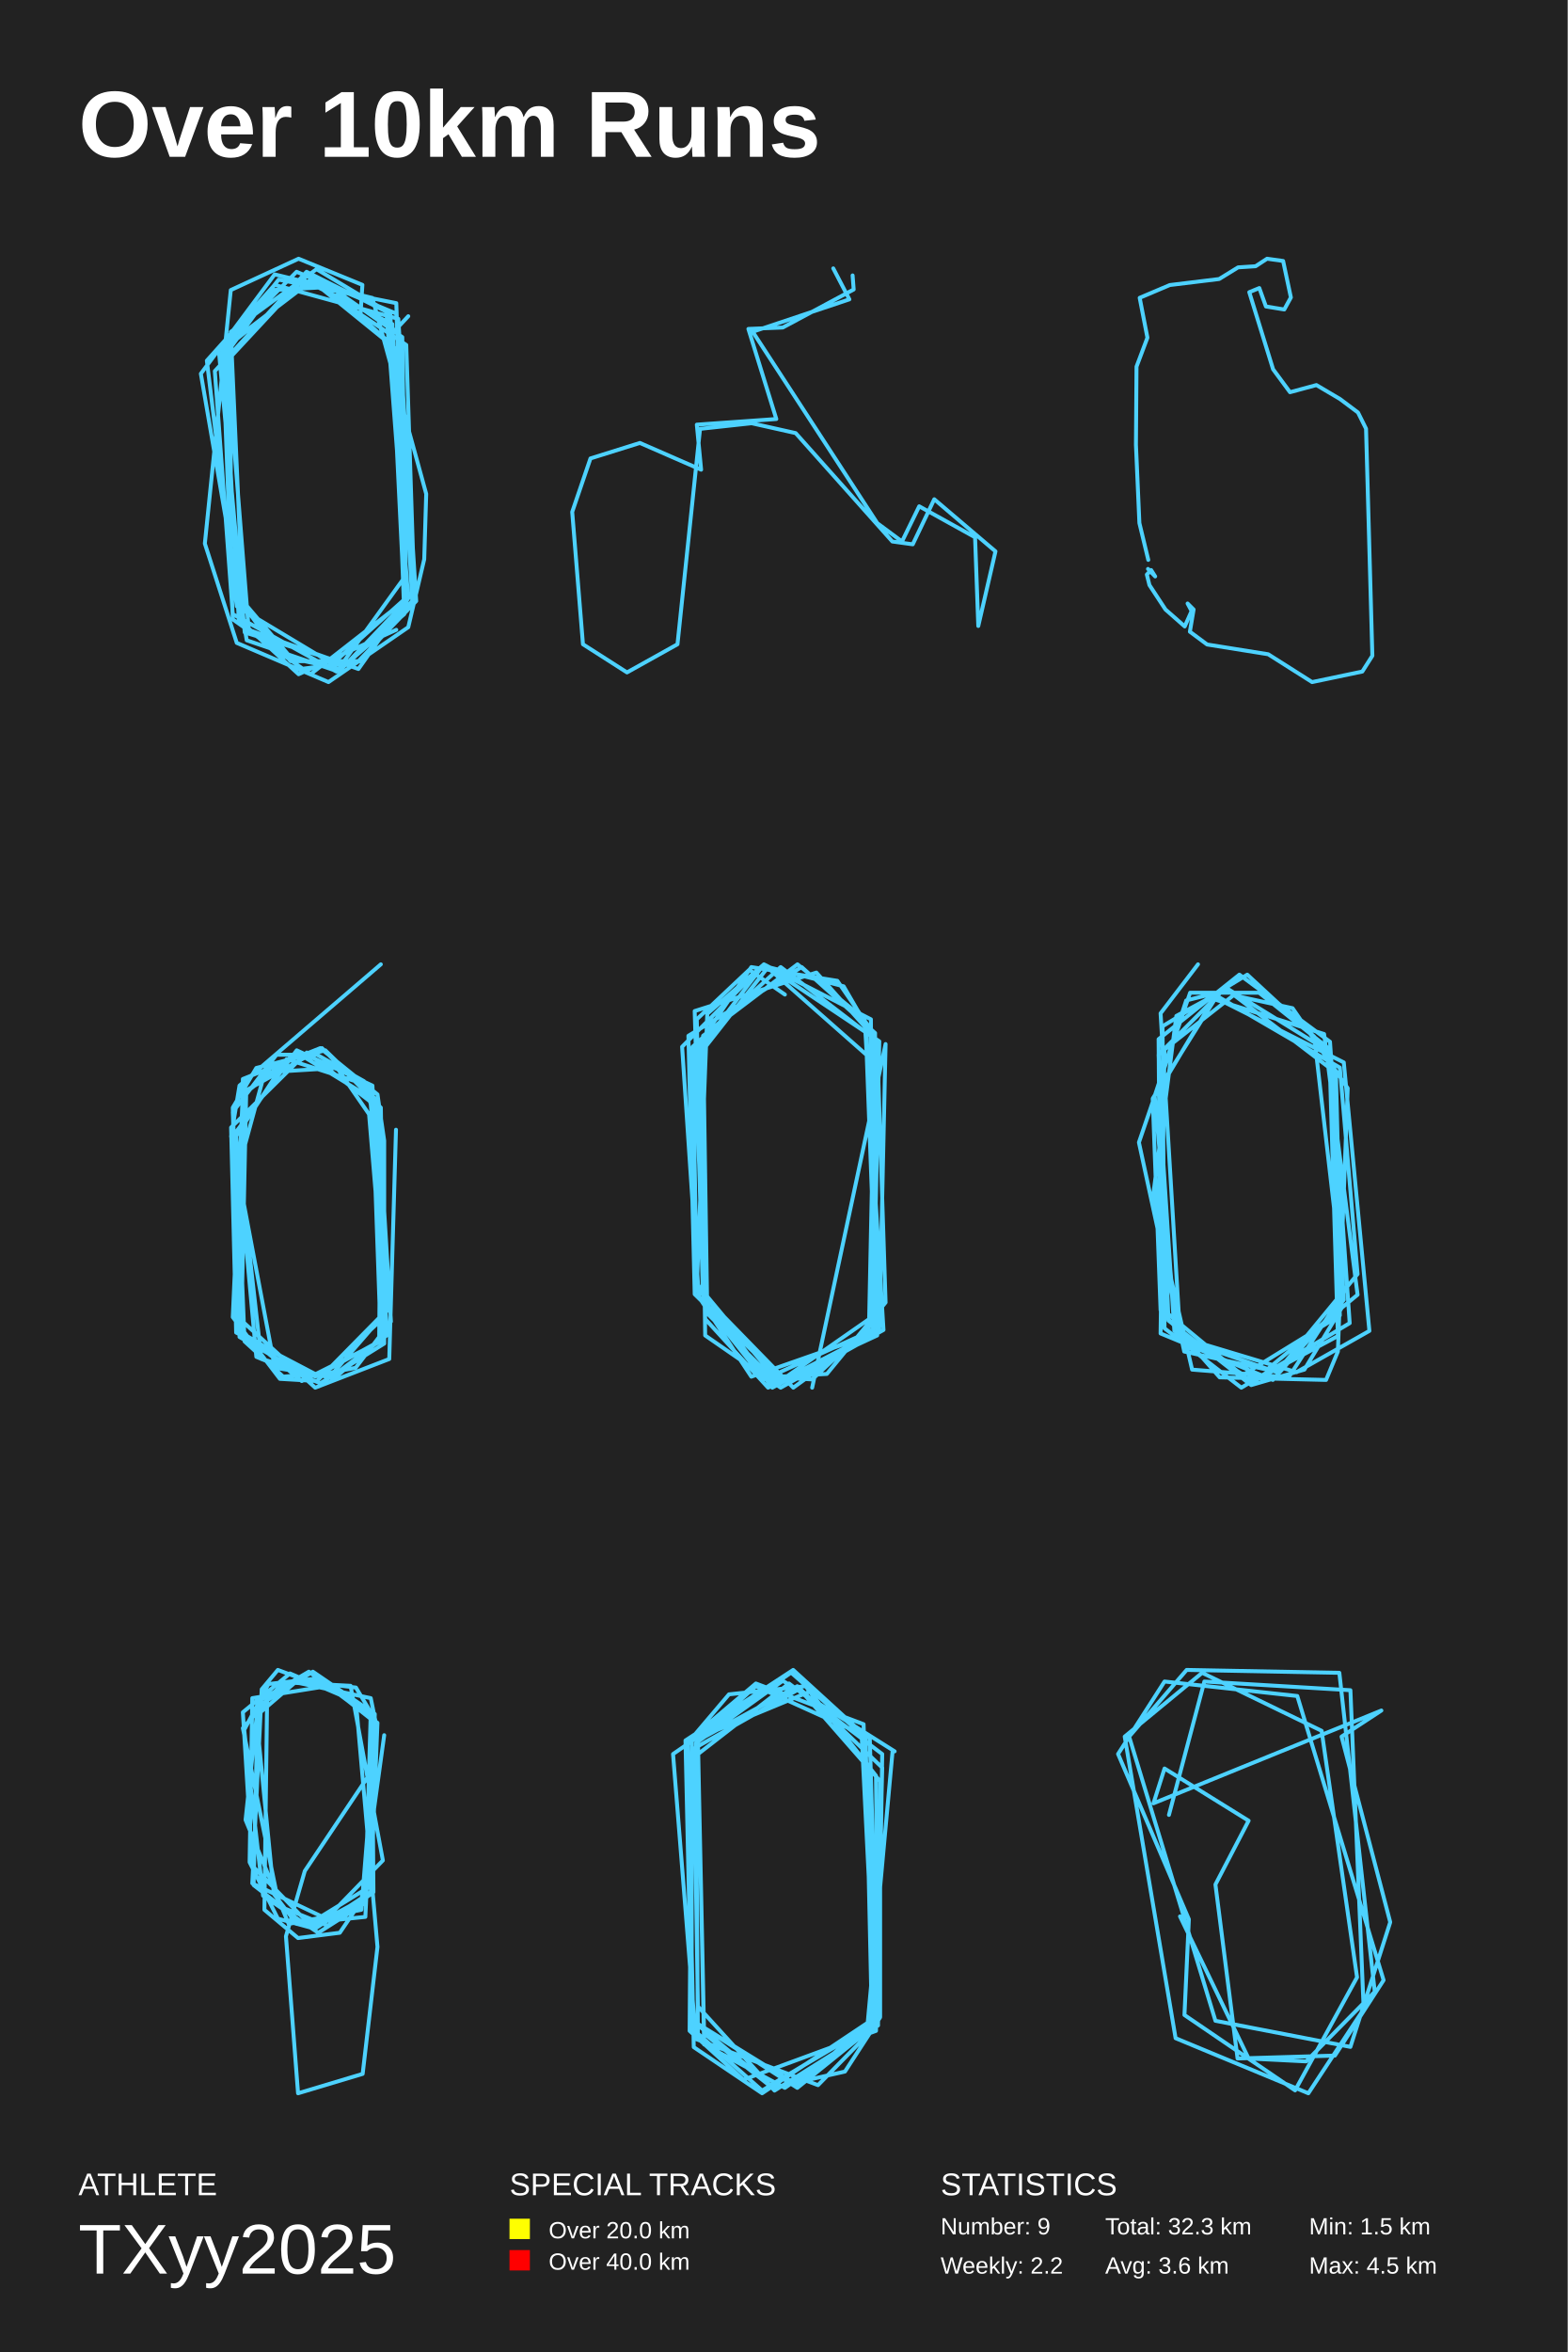
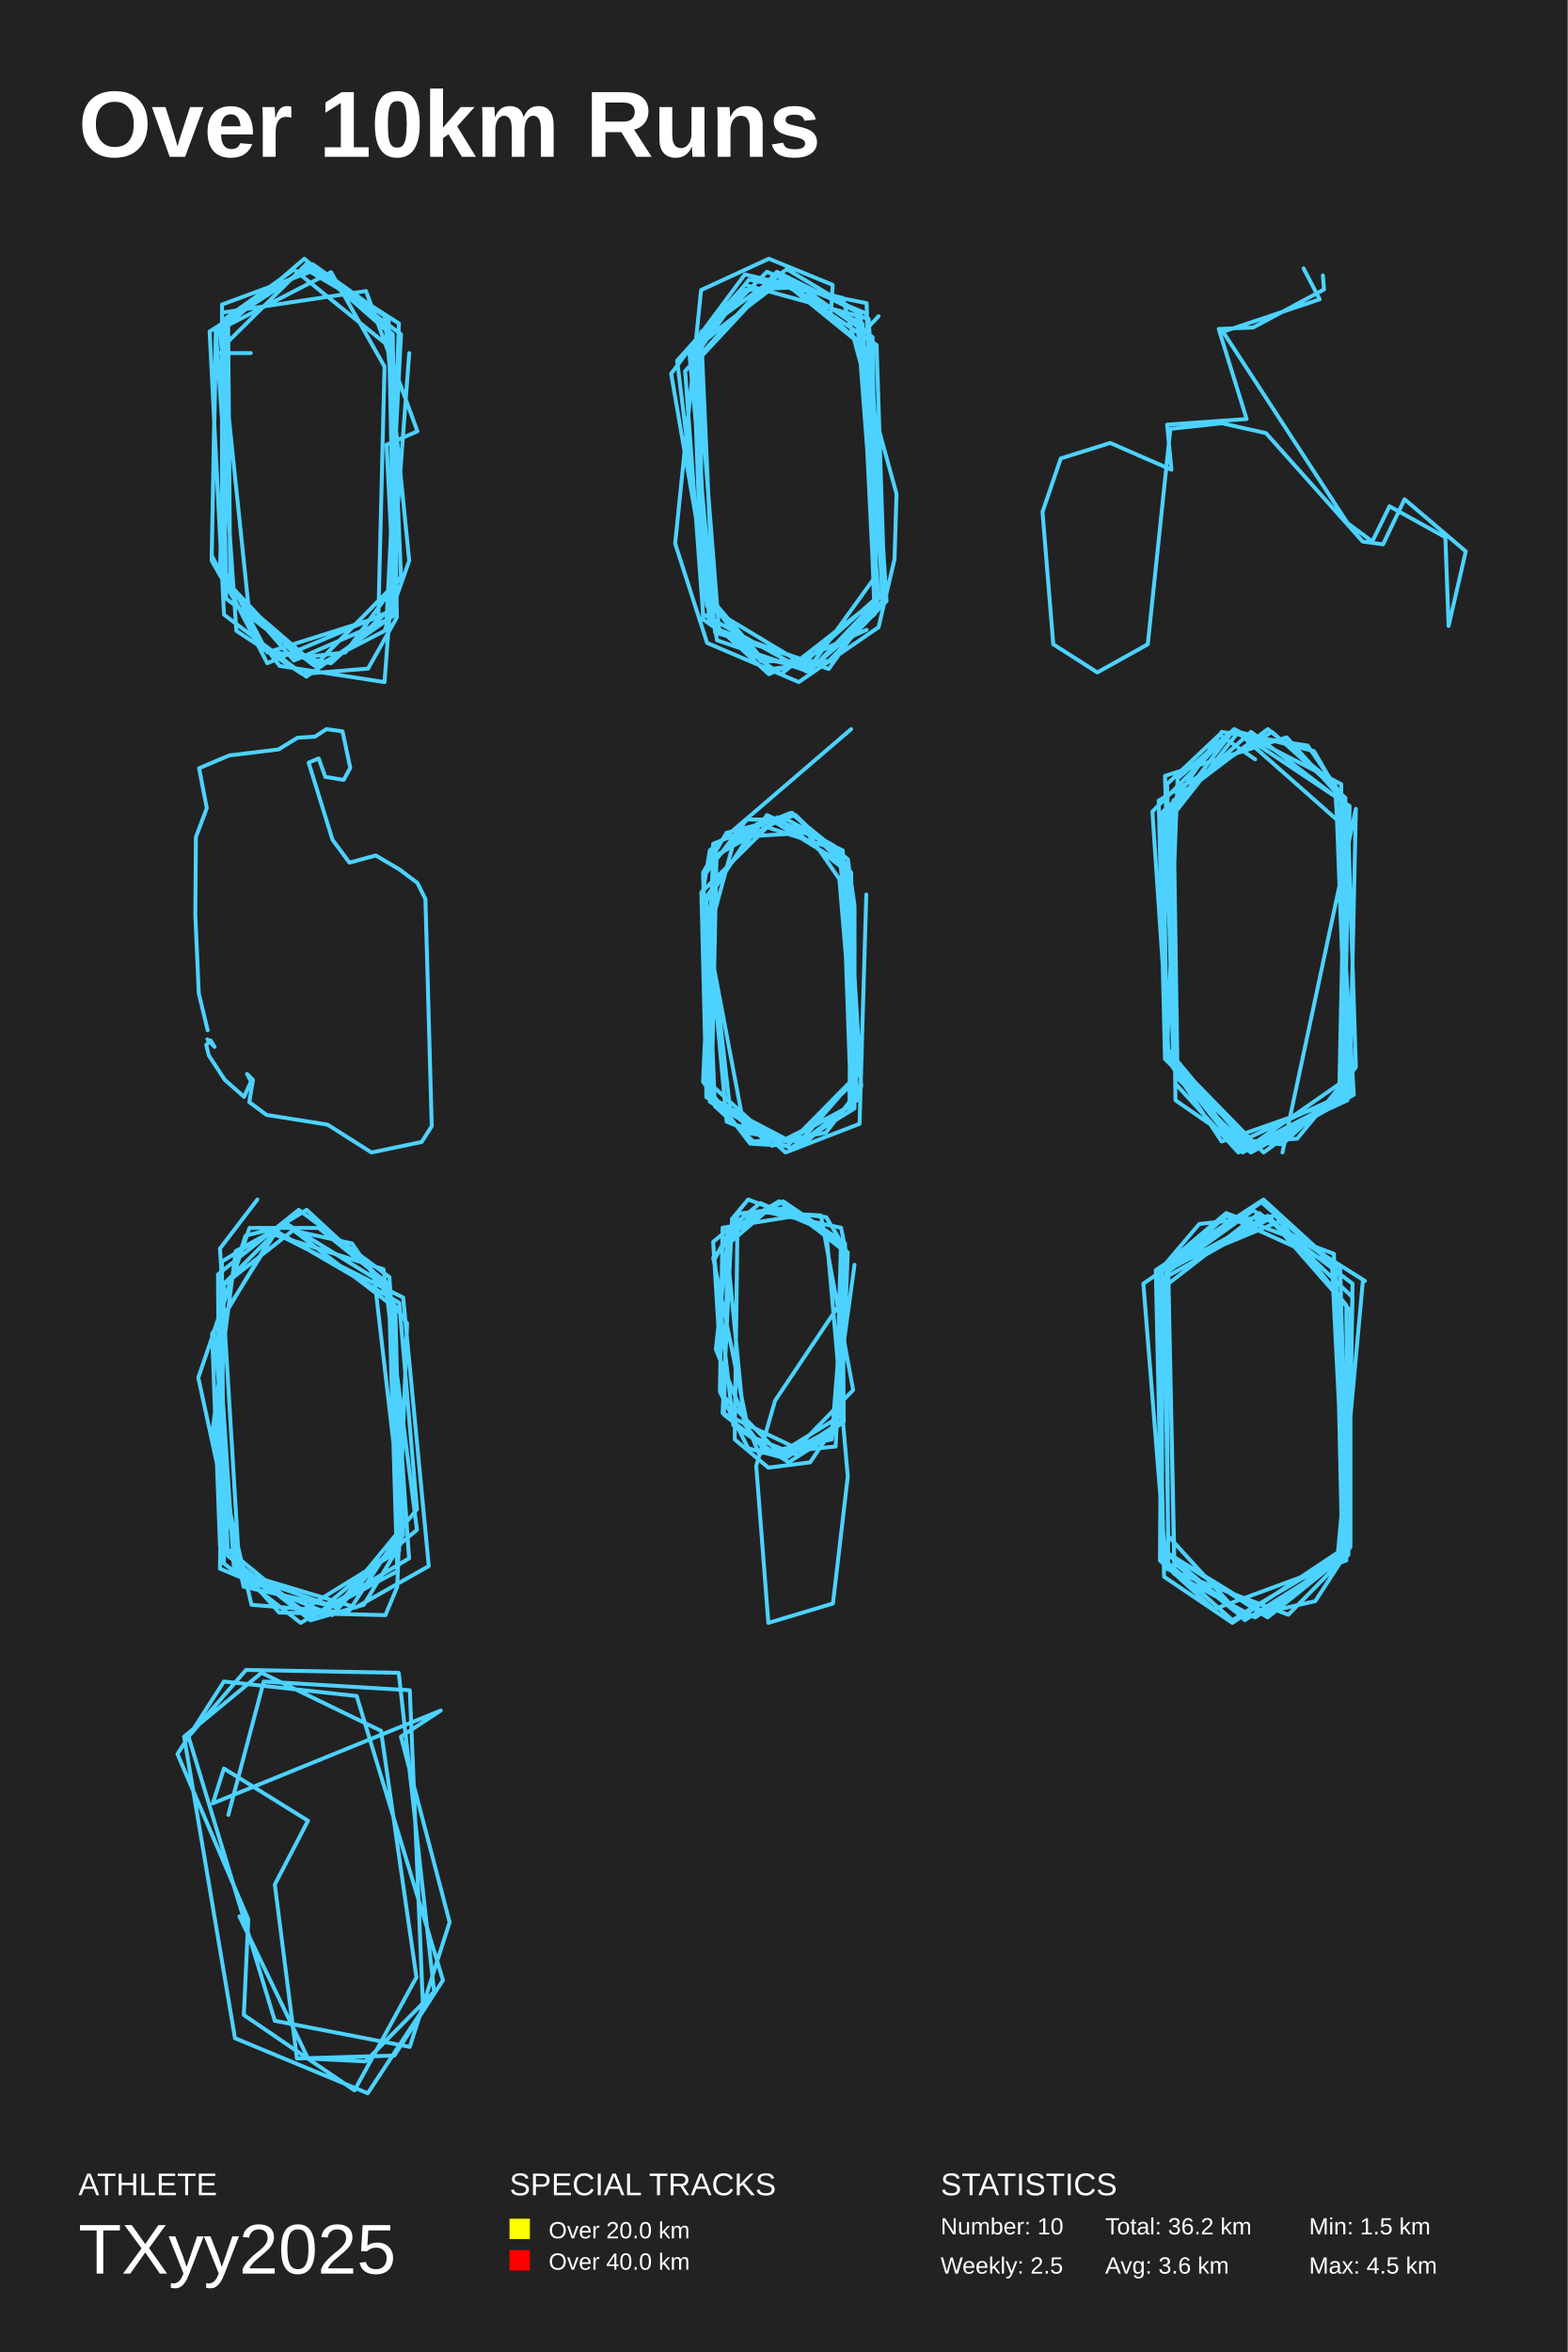
<svg xmlns="http://www.w3.org/2000/svg" baseProfile="full" height="300mm" version="1.1" viewBox="0,0,200,300" width="200mm">
  <defs />
  <rect fill="#222222" height="300" width="200" x="0" y="0" />
  <text fill="#FFFFFF" style="font-size:12px; font-family:Arial; font-weight:bold;" x="10" y="20">Over 10km Runs</text>
  <text fill="#FFFFFF" style="font-size:4px; font-family:Arial" x="10" y="280">ATHLETE</text>
  <text fill="#FFFFFF" style="font-size:9px; font-family:Arial" x="10" y="290">TXyy2025</text>
  <text fill="#FFFFFF" style="font-size:4px; font-family:Arial" x="65" y="280">SPECIAL TRACKS</text>
  <rect fill="yellow" height="2.6" width="2.6" x="65" y="283" />
  <text fill="#FFFFFF" style="font-size:3px; font-family:Arial" x="70" y="285.5">Over 20.0 km</text>
  <rect fill="red" height="2.6" width="2.6" x="65" y="287" />
  <text fill="#FFFFFF" style="font-size:3px; font-family:Arial" x="70" y="289.5">Over 40.0 km</text>
  <text fill="#FFFFFF" style="font-size:4px; font-family:Arial" x="120" y="280">STATISTICS</text>
-   <text fill="#FFFFFF" style="font-size:3px; font-family:Arial" x="120" y="285">Number: 9</text>
-   <text fill="#FFFFFF" style="font-size:3px; font-family:Arial" x="120" y="290">Weekly: 2.2</text>
-   <text fill="#FFFFFF" style="font-size:3px; font-family:Arial" x="141" y="285">Total: 32.3 km</text>
+   <text fill="#FFFFFF" style="font-size:3px; font-family:Arial" x="120" y="285">Number: 10</text>
+   <text fill="#FFFFFF" style="font-size:3px; font-family:Arial" x="120" y="290">Weekly: 2.5</text>
+   <text fill="#FFFFFF" style="font-size:3px; font-family:Arial" x="141" y="285">Total: 36.2 km</text>
  <text fill="#FFFFFF" style="font-size:3px; font-family:Arial" x="141" y="290">Avg: 3.6 km</text>
  <text fill="#FFFFFF" style="font-size:3px; font-family:Arial" x="167" y="285">Min: 1.5 km</text>
  <text fill="#FFFFFF" style="font-size:3px; font-family:Arial" x="167" y="290">Max: 4.5 km</text>
-   <polyline fill="none" points="52.085,40.333 49.286,43.333 42.926,37.667 45.979,40.333 46.233,36.333 38.092,33.0 29.442,37 26.134,69.333 30.205,82 41.908,87.0 52.085,80 54.12,71.333 54.375,63 47.505,38 35.039,35 25.625,47.667 31.477,81.667 43.18,85.667 52.594,76.667 50.558,40 37.837,34.667 27.915,44.667 31.223,80.667 44.198,84.667 51.83,76.667 50.558,38.667 35.548,35.667 28.424,44.667 29.696,75.667 37.074,84.333 45.724,84.333 53.102,76.667 50.813,40.667 35.039,36.333 26.389,46 30.205,77.333 42.417,84.667 52.848,75.333 51.83,44 40.89,36.667 34.784,37 28.933,45 31.731,80.333 45.724,85.333 52.085,76.333 49.286,39.667 40.382,34.333 29.442,42.333 30.968,76.667 38.346,85.333 45.979,84.333 51.83,77 51.322,43 40.382,35.333 29.442,43.667 29.442,75 35.802,83.667 43.435,85.333 51.576,78.333 50.304,44.333 39.618,35.667 28.424,44.667 29.696,79 39.618,86 51.576,76.667 49.795,40 39.11,34.667 27.406,47.333 29.696,78.333 42.926,85.667 51.83,73.333 50.049,41.333 38.601,35.667 28.678,46.333 30.459,79 38.092,86 50.558,80.333" stroke="#4DD2FF" stroke-linecap="round" stroke-linejoin="round" stroke-width="0.5" />
-   <polyline fill="none" points="108.772,35.13 108.909,36.925 99.863,41.774 95.477,41.953 99.041,53.446 88.898,54.164 89.447,59.91 81.635,56.499 75.33,58.474 73.0,65.298 74.371,82.177 79.99,85.768 86.431,82.177 89.31,54.703 95.888,53.985 101.508,55.242 113.843,69.069 116.447,69.428 119.188,63.681 127.0,70.326 124.807,79.843 124.396,68.53 117.269,64.579 115.076,69.069 111.924,66.734 96.025,42.313 108.36,38.182 106.305,34.232" stroke="#4DD2FF" stroke-linecap="round" stroke-linejoin="round" stroke-width="0.5" />
-   <polyline fill="none" points="146.458,72.566 147.373,73.525 146.86,72.71 146.311,73.285 146.641,74.628 148.69,77.745 151.143,79.903 152.021,77.937 151.509,76.978 152.277,77.745 151.801,80.574 153.997,82.205 161.793,83.451 167.393,87.0 173.799,85.657 175.08,83.643 174.274,54.678 173.25,52.616 170.944,50.889 167.942,49.115 164.575,50.026 162.416,47.1 159.378,37.269 160.659,36.741 161.501,39.091 163.843,39.475 164.685,37.94 163.697,33.288 161.647,33.0 160.183,33.959 157.95,34.103 155.535,35.59 149.239,36.357 145.396,37.988 146.384,43.072 144.993,46.765 144.92,56.74 145.36,66.715 146.494,71.415" stroke="#4DD2FF" stroke-linecap="round" stroke-linejoin="round" stroke-width="0.5" />
-   <polyline fill="none" points="48.587,123.0 30.555,138.469 29.481,144.938 35.063,174.469 42.361,175.594 49.445,170.25 47.084,142.125 43.005,136.219 33.775,136.781 30.555,148.594 33.345,173.344 42.576,175.875 48.801,170.531 47.943,140.438 37.853,134.25 31.413,139.313 30.769,169.969 40.215,175.594 48.372,171.094 48.587,145.219 46.44,137.906 40.429,134.531 35.277,134.531 29.696,141.844 30.984,169.969 38.497,176.156 48.587,171.094 47.513,140.719 39.141,134.25 29.481,143.813 30.125,169.969 40.859,175.594 49.016,168 48.587,141.281 41.073,133.688 30.984,139.313 29.696,168 35.707,175.875 40.429,176.156 49.016,167.438 47.513,138.469 37.853,133.969 30.125,144.375 31.199,171.094 36.136,175.594 42.576,175.031 49.66,166.875 47.084,138.469 36.565,135.094 30.125,144.938 32.701,173.063 40.859,176.438 49.016,171.375 49.016,145.5 48.157,139.594 40.859,133.688 30.984,137.625 30.555,170.531 39.356,175.594 45.367,174.469 49.875,168.563 48.157,140.438 41.503,133.969 32.701,136.219 29.696,141.281 30.34,168 40.215,177.0 49.66,173.344 50.519,144.094" stroke="#4DD2FF" stroke-linecap="round" stroke-linejoin="round" stroke-width="0.5" />
-   <polyline fill="none" points="100.134,126.857 95.584,123.701 88.893,130.013 89.696,164.727 99.331,176.299 111.91,167.533 111.374,132.117 104.148,124.052 88.626,128.961 89.696,165.779 97.725,175.597 103.613,175.948 111.91,168.234 110.572,131.766 99.599,123.351 88.358,133.52 88.893,163.675 98.528,177.0 111.374,169.987 112.177,132.818 97.457,123.0 90.231,129.312 88.893,164.377 101.204,177.0 111.374,169.636 111.107,130.013 97.457,123.0 89.428,133.52 89.964,170.338 99.599,177.0 112.713,169.636 110.304,130.013 101.74,123.0 89.696,132.117 90.231,167.533 99.063,176.299 111.91,170.338 110.572,134.572 97.457,123.0 87.02,133.52 89.161,165.429 95.852,175.597 110.839,170.338 111.642,131.766 102.275,123.351 87.823,132.117 88.626,165.078 99.331,175.597 105.486,175.247 112.98,166.13 111.91,133.169 107.628,125.805 97.993,123.351 88.626,135.273 89.964,166.481 97.457,175.948 111.374,169.636 111.642,132.117 106.825,125.104 95.852,123.351 89.161,133.169 89.964,168.234 97.993,177.0 112.177,169.636 112.98,133.169 103.613,177.0" stroke="#4DD2FF" stroke-linecap="round" stroke-linejoin="round" stroke-width="0.5" />
-   <polyline fill="none" points="152.838,123.0 148.063,129.256 150.576,170.744 162.89,175.024 173.194,162.512 170.932,136.171 155.099,126.951 147.811,139.134 149.822,169.756 158.618,175.354 170.932,167.781 169.676,134.195 156.356,125.963 147.811,134.525 149.068,168.439 159.623,176.671 166.409,174.695 171.183,166.793 170.43,136.829 156.607,126.293 151.33,127.61 147.309,139.793 150.073,170.415 165.403,175.024 174.702,169.756 171.435,135.512 155.099,127.281 147.057,140.122 148.063,167.122 155.602,175.683 169.173,176.012 170.681,172.39 171.937,138.805 164.901,128.598 157.361,126.951 148.565,133.866 148.063,170.085 162.387,176.012 171.435,165.805 169.676,133.866 160.628,126.622 151.832,126.622 145.298,145.72 151.078,172.39 161.634,174.695 173.194,165.146 168.922,131.89 154.345,127.281 150.073,129.585 147.057,152.964 152.084,174.695 164.398,175.683 171.435,164.817 167.665,132.22 159.12,124.317 148.314,130.903 148.565,169.427 158.366,177.0 172.189,168.768 169.676,132.878 158.115,124.317 147.811,132.549 148.063,166.793 159.623,176.341 170.681,170.415 169.676,136.829" stroke="#4DD2FF" stroke-linecap="round" stroke-linejoin="round" stroke-width="0.5" />
-   <polyline fill="none" points="42.662,215.7 35.449,213.0 33.388,215.475 32.186,240.225 41.631,244.725 48.844,237.3 44.723,215.025 36.136,214.575 30.984,220.425 35.621,243.15 41.803,245.625 47.642,241.35 47.47,218.625 40.086,214.125 34.247,214.8 31.156,220.65 33.56,241.8 40.601,246.525 46.612,242.7 47.642,219.525 41.975,215.025 32.186,216.6 31.843,237.525 35.449,244.725 39.571,245.85 46.612,242.025 47.299,218.4 45.41,215.25 37.853,214.35 32.873,217.725 31.327,232.125 36.823,245.4 46.097,243.6 47.986,219.975 47.299,216.6 37.682,214.575 32.701,218.85 34.934,241.575 37.853,245.4 46.612,244.5 47.47,225.825 38.884,238.65 36.479,246.975 38.025,267.0 46.268,264.525 48.157,248.325 45.41,217.05 36.995,213.45 30.984,218.4 32.186,237.975 40.086,246.075 47.299,241.35 48.157,219.75 39.399,213.225 32.873,217.05 32.358,240.45 39.055,245.625 47.127,240.675 47.814,218.625 39.914,213.225 34.075,216.825 33.732,243.6 38.025,247.2 43.349,246.525 46.097,242.475 49.016,221.325" stroke="#4DD2FF" stroke-linecap="round" stroke-linejoin="round" stroke-width="0.5" />
-   <polyline fill="none" points="114.135,223.385 99.868,214.385 88.771,222.346 89.036,259.385 97.226,266.654 111.493,258 110.7,225.115 103.303,215.769 88.243,222 87.979,259.039 94.848,265.269 111.757,259.039 112.55,225.462 101.717,215.077 89.036,222 89.828,259.385 98.547,266.308 107.794,264.231 112.285,257.308 112.285,227.192 101.982,215.423 88.507,223.039 89.036,255.923 98.811,266.654 112.021,258.346 110.964,221.654 96.433,215.077 89.036,221.654 89.828,260.769 100.132,266.308 112.021,258 111.757,226.5 102.774,215.077 92.999,216.115 87.715,222.346 88.243,257.654 98.283,265.962 111.757,258 109.908,220.962 101.189,213.0 87.45,222 88.243,257.654 101.717,265.962 111.229,257.654 110.436,221.654 100.925,213.346 85.865,223.731 88.771,260.077 104.359,265.962 111.493,258.692 110.172,219.923 96.433,214.731 88.243,221.654 88.243,257.654 101.717,266.308 112.021,258 112.55,223.731 100.661,214.731 87.715,224.769 88.507,261.115 97.226,267.0 110.7,258 113.871,223.385" stroke="#4DD2FF" stroke-linecap="round" stroke-linejoin="round" stroke-width="0.5" />
-   <polyline fill="none" points="150.543,244.438 159.294,262.562 166.634,262.932 175.385,254.055 170.869,213.37 151.39,213.0 144.05,221.507 155.06,257.754 172.28,261.082 177.361,245.178 171.151,221.507 176.232,218.178 147.155,230.014 148.567,225.575 159.294,232.233 155.06,240.37 157.883,262.562 170.304,262.192 176.514,252.575 165.505,216.329 148.567,214.479 142.639,223.726 151.672,244.808 151.108,257.014 165.223,266.63 173.127,252.206 168.61,220.767 153.366,213.37 143.486,221.507 149.978,259.973 166.916,267.0 173.974,256.274 172.28,215.589 153.648,214.479 149.131,231.493" stroke="#4DD2FF" stroke-linecap="round" stroke-linejoin="round" stroke-width="0.5" />
+   <polyline fill="none" points="31.993,45.038 27.53,45.038 27.005,70.835 34.093,84.592 50.37,77.713 49.319,56.733 53.257,55.013 46.694,37.127 28.318,39.879 28.318,72.21 34.093,83.217 48.269,78.745 49.057,46.758 42.231,34.72 27.53,42.287 27.005,71.522 33.568,82.873 42.231,84.592 50.107,77.37 49.844,44.35 37.506,34.376 28.843,40.567 28.055,73.242 38.031,83.904 44.069,83.217 51.157,73.586 49.844,42.631 40.394,34.376 28.318,38.847 28.843,76.338 40.131,84.936 49.582,75.306 50.895,41.255 39.081,33.688 28.318,44.35 29.63,75.65 40.394,84.936 49.057,80.465 52.207,71.522 49.057,40.223 39.869,33.688 29.105,40.911 29.368,74.962 37.506,84.248 49.319,79.089 51.157,42.631 39.606,34.032 26.743,42.287 28.58,78.401 39.081,86.312 50.37,78.401 49.582,40.567 39.081,34.376 27.53,41.943 30.156,80.465 38.556,85.968 46.957,85.28 50.632,78.745 50.107,42.631 38.819,33.0 28.055,42.287 31.993,80.121 35.668,84.936 49.057,87.0 52.207,45.038" stroke="#4DD2FF" stroke-linecap="round" stroke-linejoin="round" stroke-width="0.5" />
+   <polyline fill="none" points="112.085,40.333 109.286,43.333 102.926,37.667 105.979,40.333 106.233,36.333 98.092,33.0 89.442,37 86.134,69.333 90.205,82 101.908,87.0 112.085,80 114.12,71.333 114.375,63 107.505,38 95.039,35 85.625,47.667 91.477,81.667 103.18,85.667 112.594,76.667 110.558,40 97.837,34.667 87.915,44.667 91.223,80.667 104.198,84.667 111.83,76.667 110.558,38.667 95.548,35.667 88.424,44.667 89.696,75.667 97.074,84.333 105.724,84.333 113.102,76.667 110.813,40.667 95.039,36.333 86.389,46 90.205,77.333 102.417,84.667 112.848,75.333 111.83,44 100.89,36.667 94.784,37 88.933,45 91.731,80.333 105.724,85.333 112.085,76.333 109.286,39.667 100.382,34.333 89.442,42.333 90.968,76.667 98.346,85.333 105.979,84.333 111.83,77 111.322,43 100.382,35.333 89.442,43.667 89.442,75 95.802,83.667 103.435,85.333 111.576,78.333 110.304,44.333 99.618,35.667 88.424,44.667 89.696,79 99.618,86 111.576,76.667 109.795,40 99.11,34.667 87.406,47.333 89.696,78.333 102.926,85.667 111.83,73.333 110.049,41.333 98.601,35.667 88.678,46.333 90.459,79 98.092,86 110.558,80.333" stroke="#4DD2FF" stroke-linecap="round" stroke-linejoin="round" stroke-width="0.5" />
+   <polyline fill="none" points="168.772,35.13 168.909,36.925 159.863,41.774 155.477,41.953 159.041,53.446 148.898,54.164 149.447,59.91 141.635,56.499 135.33,58.474 133.0,65.298 134.371,82.177 139.99,85.768 146.431,82.177 149.31,54.703 155.888,53.985 161.508,55.242 173.843,69.069 176.447,69.428 179.188,63.681 187.0,70.326 184.807,79.843 184.396,68.53 177.269,64.579 175.076,69.069 171.924,66.734 156.025,42.313 168.36,38.182 166.305,34.232" stroke="#4DD2FF" stroke-linecap="round" stroke-linejoin="round" stroke-width="0.5" />
+   <polyline fill="none" points="26.458,132.566 27.373,133.525 26.86,132.71 26.311,133.285 26.641,134.628 28.69,137.745 31.143,139.903 32.021,137.937 31.509,136.978 32.277,137.745 31.801,140.574 33.997,142.205 41.793,143.451 47.393,147.0 53.799,145.657 55.08,143.643 54.274,114.678 53.25,112.616 50.944,110.889 47.942,109.115 44.575,110.026 42.416,107.1 39.378,97.269 40.659,96.741 41.501,99.091 43.843,99.475 44.685,97.94 43.697,93.288 41.647,93.0 40.183,93.959 37.95,94.103 35.535,95.59 29.239,96.357 25.396,97.988 26.384,103.072 24.993,106.765 24.92,116.74 25.36,126.715 26.494,131.415" stroke="#4DD2FF" stroke-linecap="round" stroke-linejoin="round" stroke-width="0.5" />
+   <polyline fill="none" points="108.587,93.0 90.555,108.469 89.481,114.938 95.063,144.469 102.361,145.594 109.445,140.25 107.084,112.125 103.005,106.219 93.775,106.781 90.555,118.594 93.345,143.344 102.576,145.875 108.801,140.531 107.943,110.438 97.853,104.25 91.413,109.313 90.769,139.969 100.215,145.594 108.372,141.094 108.587,115.219 106.44,107.906 100.429,104.531 95.277,104.531 89.696,111.844 90.984,139.969 98.497,146.156 108.587,141.094 107.513,110.719 99.141,104.25 89.481,113.813 90.125,139.969 100.859,145.594 109.016,138 108.587,111.281 101.073,103.688 90.984,109.313 89.696,138 95.707,145.875 100.429,146.156 109.016,137.438 107.513,108.469 97.853,103.969 90.125,114.375 91.199,141.094 96.136,145.594 102.576,145.031 109.66,136.875 107.084,108.469 96.565,105.094 90.125,114.938 92.701,143.063 100.859,146.438 109.016,141.375 109.016,115.5 108.157,109.594 100.859,103.688 90.984,107.625 90.555,140.531 99.356,145.594 105.367,144.469 109.875,138.563 108.157,110.438 101.503,103.969 92.701,106.219 89.696,111.281 90.34,138 100.215,147.0 109.66,143.344 110.519,114.094" stroke="#4DD2FF" stroke-linecap="round" stroke-linejoin="round" stroke-width="0.5" />
+   <polyline fill="none" points="160.134,96.857 155.584,93.701 148.893,100.013 149.696,134.727 159.331,146.299 171.91,137.533 171.374,102.117 164.148,94.052 148.626,98.961 149.696,135.779 157.725,145.597 163.613,145.948 171.91,138.234 170.572,101.766 159.599,93.351 148.358,103.52 148.893,133.675 158.528,147.0 171.374,139.987 172.177,102.818 157.457,93.0 150.231,99.312 148.893,134.377 161.204,147.0 171.374,139.636 171.107,100.013 157.457,93.0 149.428,103.52 149.964,140.338 159.599,147.0 172.713,139.636 170.304,100.013 161.74,93.0 149.696,102.117 150.231,137.533 159.063,146.299 171.91,140.338 170.572,104.572 157.457,93.0 147.02,103.52 149.161,135.429 155.852,145.597 170.839,140.338 171.642,101.766 162.275,93.351 147.823,102.117 148.626,135.078 159.331,145.597 165.486,145.247 172.98,136.13 171.91,103.169 167.628,95.805 157.993,93.351 148.626,105.273 149.964,136.481 157.457,145.948 171.374,139.636 171.642,102.117 166.825,95.104 155.852,93.351 149.161,103.169 149.964,138.234 157.993,147.0 172.177,139.636 172.98,103.169 163.613,147.0" stroke="#4DD2FF" stroke-linecap="round" stroke-linejoin="round" stroke-width="0.5" />
+   <polyline fill="none" points="32.838,153.0 28.063,159.256 30.576,200.744 42.89,205.024 53.194,192.512 50.932,166.171 35.099,156.951 27.811,169.134 29.822,199.756 38.618,205.354 50.932,197.781 49.676,164.195 36.356,155.963 27.811,164.525 29.068,198.439 39.623,206.671 46.409,204.695 51.183,196.793 50.43,166.829 36.607,156.293 31.33,157.61 27.309,169.793 30.073,200.415 45.403,205.024 54.702,199.756 51.435,165.512 35.099,157.281 27.057,170.122 28.063,197.122 35.602,205.683 49.173,206.012 50.681,202.39 51.937,168.805 44.901,158.598 37.361,156.951 28.565,163.866 28.063,200.085 42.387,206.012 51.435,195.805 49.676,163.866 40.628,156.622 31.832,156.622 25.298,175.72 31.078,202.39 41.634,204.695 53.194,195.146 48.922,161.89 34.345,157.281 30.073,159.585 27.057,182.964 32.084,204.695 44.398,205.683 51.435,194.817 47.665,162.22 39.12,154.317 28.314,160.903 28.565,199.427 38.366,207.0 52.189,198.768 49.676,162.878 38.115,154.317 27.811,162.549 28.063,196.793 39.623,206.341 50.681,200.415 49.676,166.829" stroke="#4DD2FF" stroke-linecap="round" stroke-linejoin="round" stroke-width="0.5" />
+   <polyline fill="none" points="102.662,155.7 95.449,153.0 93.388,155.475 92.186,180.225 101.631,184.725 108.844,177.3 104.723,155.025 96.136,154.575 90.984,160.425 95.621,183.15 101.803,185.625 107.642,181.35 107.47,158.625 100.086,154.125 94.247,154.8 91.156,160.65 93.56,181.8 100.601,186.525 106.612,182.7 107.642,159.525 101.975,155.025 92.186,156.6 91.843,177.525 95.449,184.725 99.571,185.85 106.612,182.025 107.299,158.4 105.41,155.25 97.853,154.35 92.873,157.725 91.327,172.125 96.823,185.4 106.097,183.6 107.986,159.975 107.299,156.6 97.682,154.575 92.701,158.85 94.934,181.575 97.853,185.4 106.612,184.5 107.47,165.825 98.884,178.65 96.479,186.975 98.025,207.0 106.268,204.525 108.157,188.325 105.41,157.05 96.995,153.45 90.984,158.4 92.186,177.975 100.086,186.075 107.299,181.35 108.157,159.75 99.399,153.225 92.873,157.05 92.358,180.45 99.055,185.625 107.127,180.675 107.814,158.625 99.914,153.225 94.075,156.825 93.732,183.6 98.025,187.2 103.349,186.525 106.097,182.475 109.016,161.325" stroke="#4DD2FF" stroke-linecap="round" stroke-linejoin="round" stroke-width="0.5" />
+   <polyline fill="none" points="174.135,163.385 159.868,154.385 148.771,162.346 149.036,199.385 157.226,206.654 171.493,198 170.7,165.115 163.303,155.769 148.243,162 147.979,199.039 154.848,205.269 171.757,199.039 172.55,165.462 161.717,155.077 149.036,162 149.828,199.385 158.547,206.308 167.794,204.231 172.285,197.308 172.285,167.192 161.982,155.423 148.507,163.039 149.036,195.923 158.811,206.654 172.021,198.346 170.964,161.654 156.433,155.077 149.036,161.654 149.828,200.769 160.132,206.308 172.021,198 171.757,166.5 162.774,155.077 152.999,156.115 147.715,162.346 148.243,197.654 158.283,205.962 171.757,198 169.908,160.962 161.189,153.0 147.45,162 148.243,197.654 161.717,205.962 171.229,197.654 170.436,161.654 160.925,153.346 145.865,163.731 148.771,200.077 164.359,205.962 171.493,198.692 170.172,159.923 156.433,154.731 148.243,161.654 148.243,197.654 161.717,206.308 172.021,198 172.55,163.731 160.661,154.731 147.715,164.769 148.507,201.115 157.226,207.0 170.7,198 173.871,163.385" stroke="#4DD2FF" stroke-linecap="round" stroke-linejoin="round" stroke-width="0.5" />
+   <polyline fill="none" points="30.543,244.438 39.294,262.562 46.634,262.932 55.385,254.055 50.869,213.37 31.39,213.0 24.05,221.507 35.06,257.754 52.28,261.082 57.361,245.178 51.151,221.507 56.232,218.178 27.155,230.014 28.567,225.575 39.294,232.233 35.06,240.37 37.883,262.562 50.304,262.192 56.514,252.575 45.505,216.329 28.567,214.479 22.639,223.726 31.672,244.808 31.108,257.014 45.223,266.63 53.127,252.206 48.61,220.767 33.366,213.37 23.486,221.507 29.978,259.973 46.916,267.0 53.974,256.274 52.28,215.589 33.648,214.479 29.131,231.493" stroke="#4DD2FF" stroke-linecap="round" stroke-linejoin="round" stroke-width="0.5" />
</svg>
